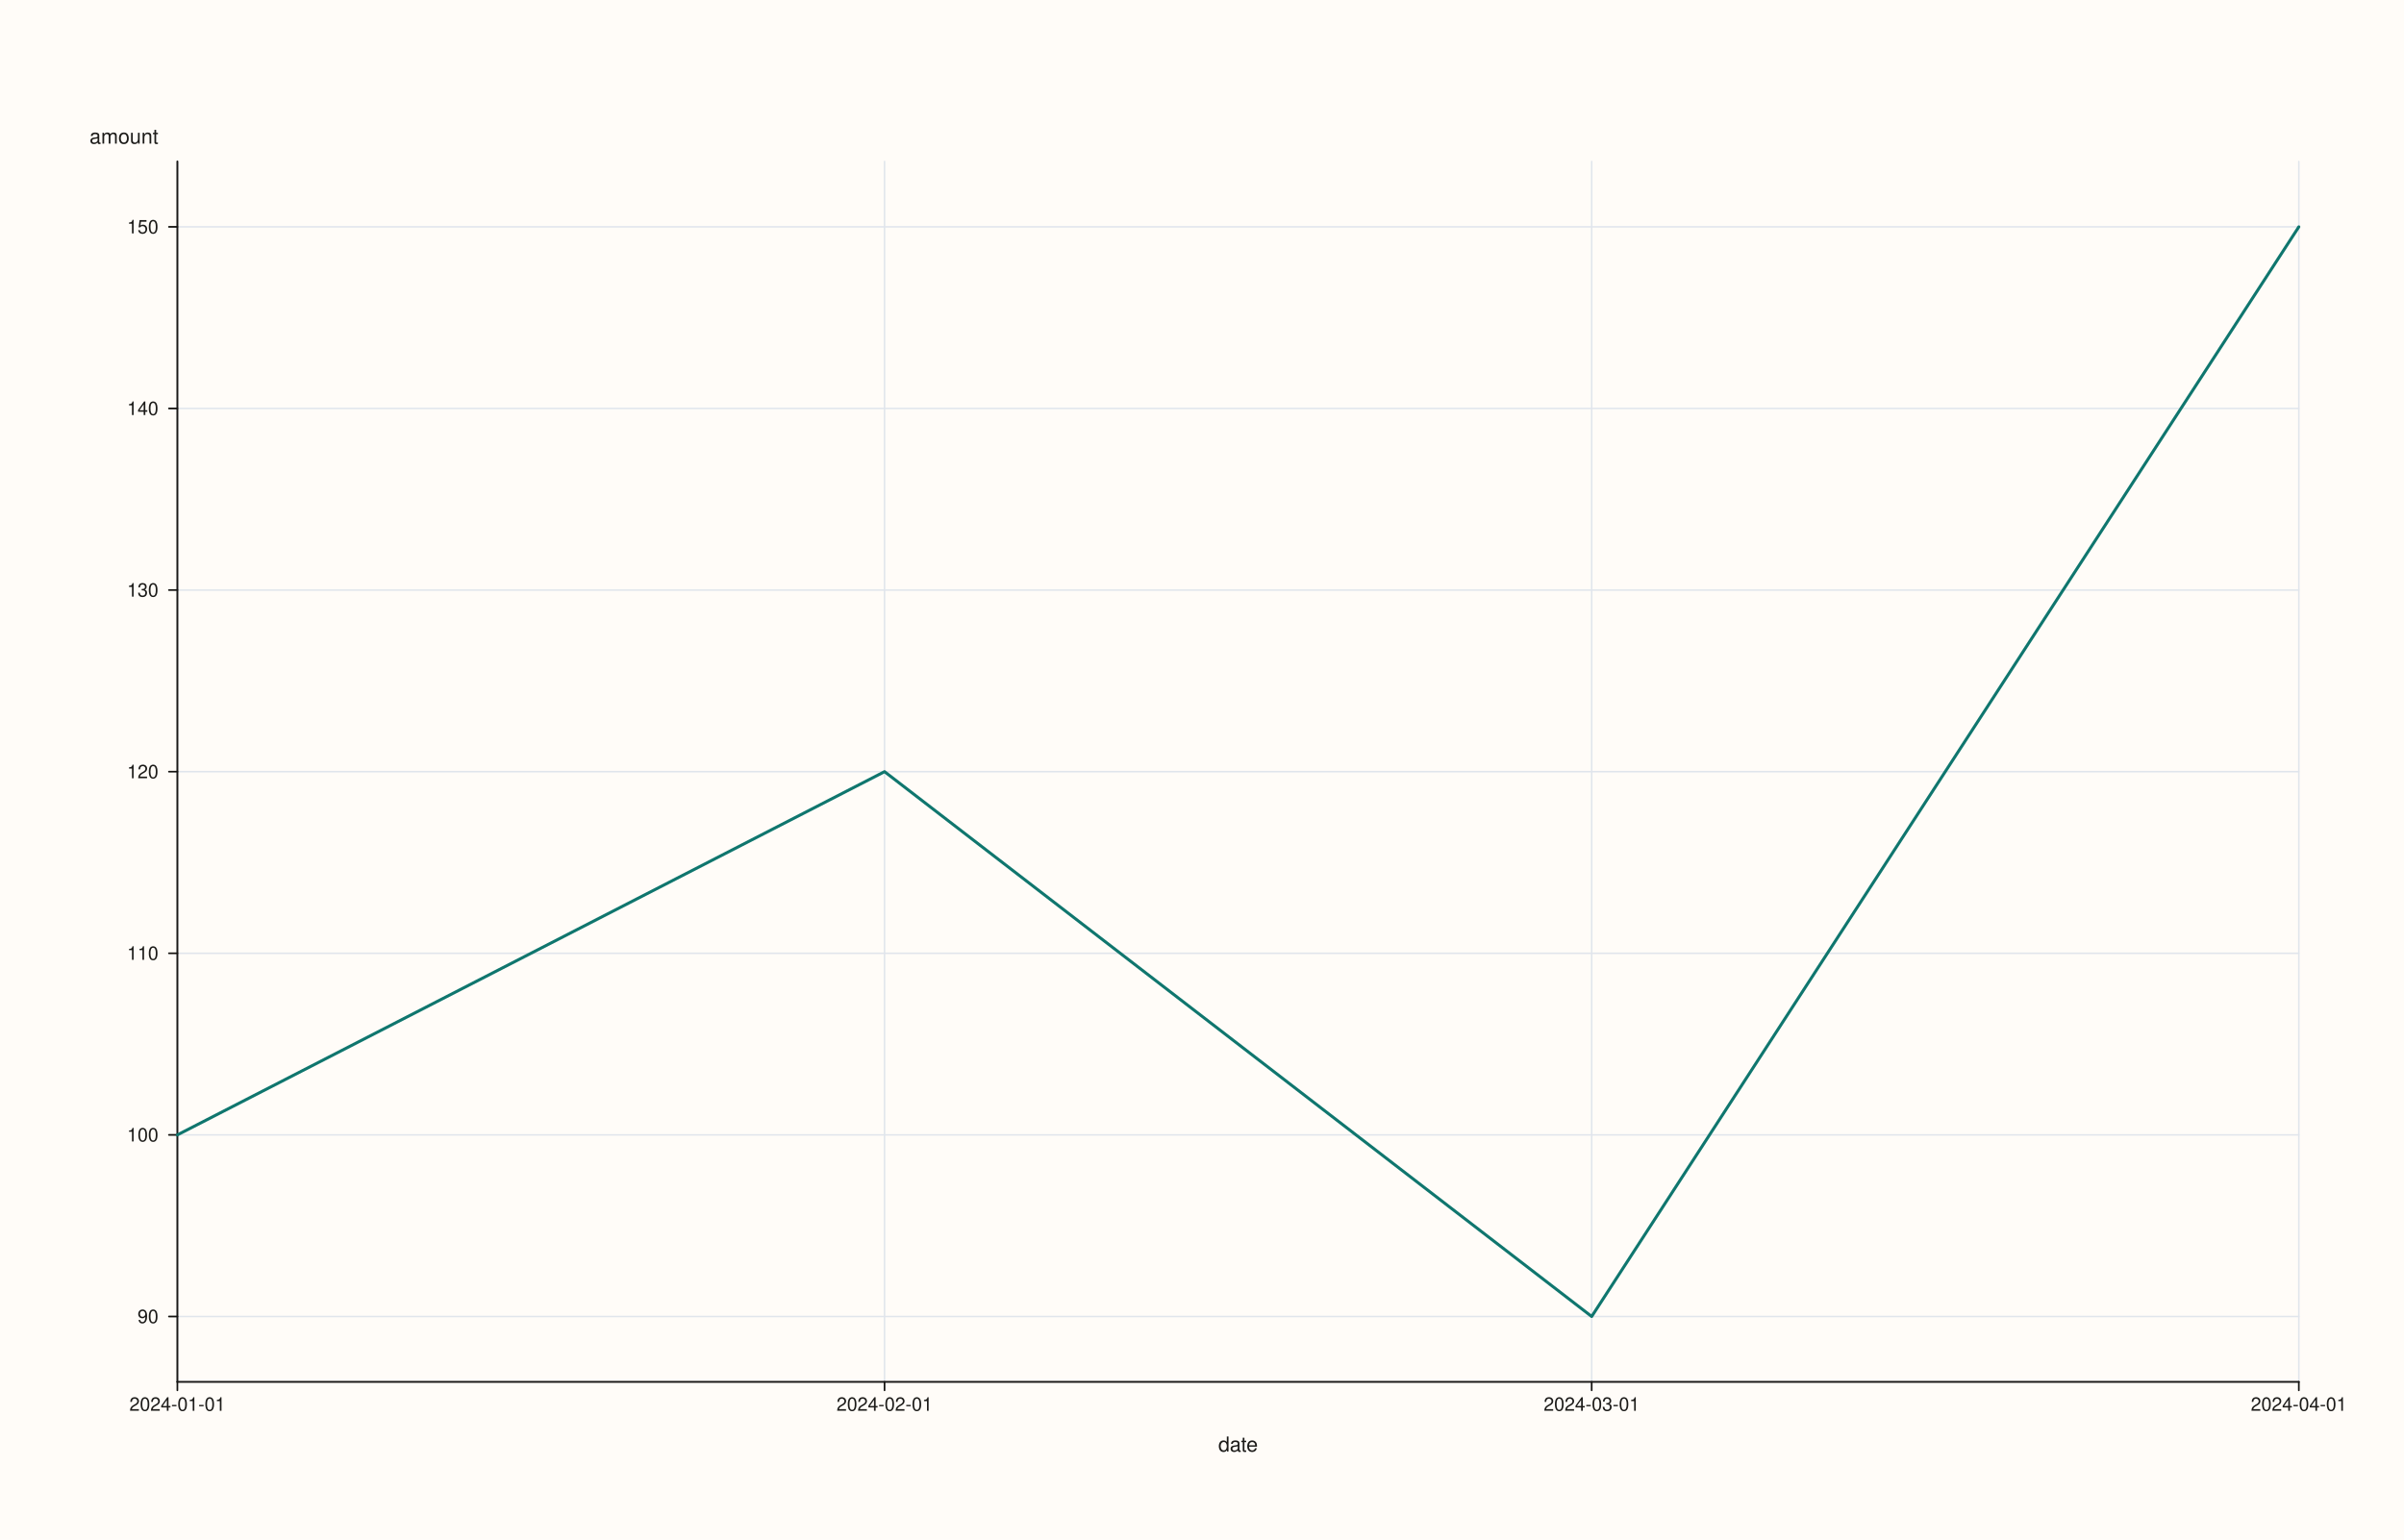
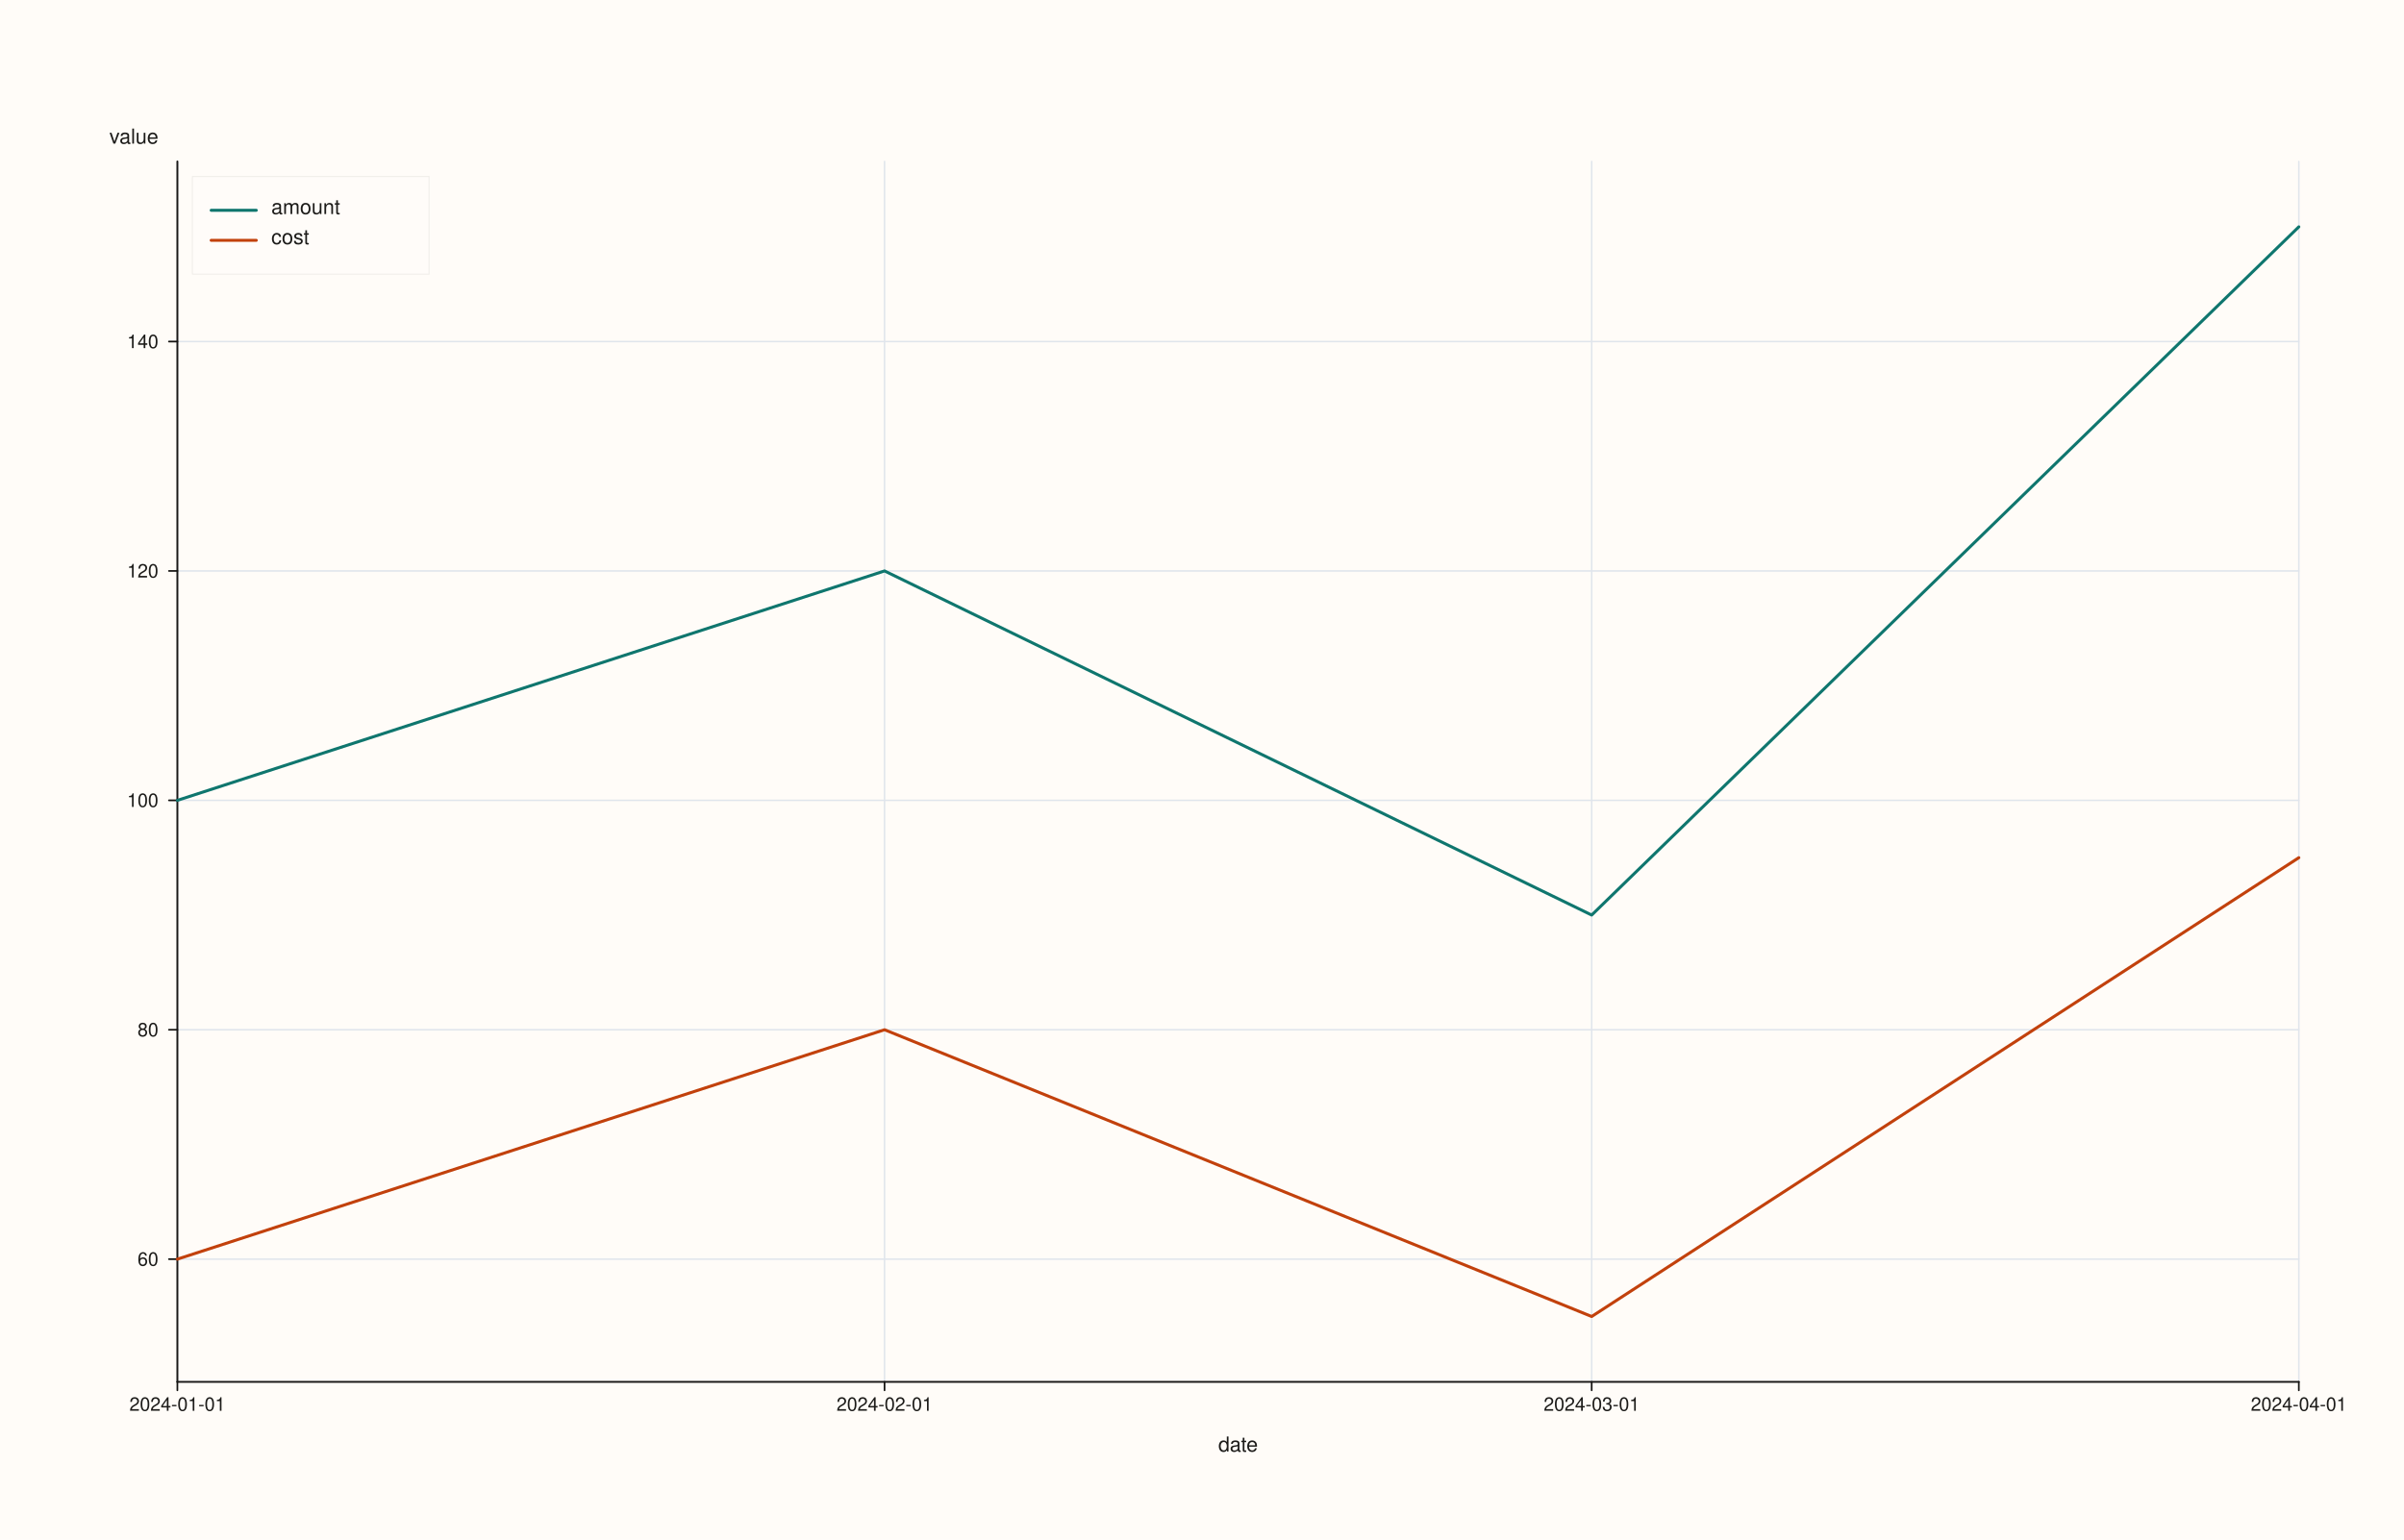
<svg xmlns="http://www.w3.org/2000/svg" width="1280" height="820" viewBox="0 0 1280 820">
  <rect x="0" y="0" width="1280" height="820" fill="rgb(255,252,248)" fill-opacity="1" />
  <path d="M 0 0 L 1280 0 L 1280 820 L 0 820 Z" stroke="none" fill="rgb(255,252,248)" fill-opacity="1" stroke-linejoin="round" stroke-linecap="round" />
  <path d="M 28 28 L 1252 28 L 1252 792 L 28 792 Z" stroke="none" fill="rgb(255,252,248)" fill-opacity="1" stroke-linejoin="round" stroke-linecap="round" />
  <path d="M 94.45 86 L 94.45 736 " stroke="rgb(224,229,236)" stroke-opacity="1" stroke-width="0.8" fill="none" stroke-linejoin="round" stroke-linecap="round" />
  <path d="M 470.967 86 L 470.967 736 " stroke="rgb(224,229,236)" stroke-opacity="1" stroke-width="0.8" fill="none" stroke-linejoin="round" stroke-linecap="round" />
  <path d="M 847.483 86 L 847.483 736 " stroke="rgb(224,229,236)" stroke-opacity="1" stroke-width="0.8" fill="none" stroke-linejoin="round" stroke-linecap="round" />
  <path d="M 1224 86 L 1224 736 " stroke="rgb(224,229,236)" stroke-opacity="1" stroke-width="0.8" fill="none" stroke-linejoin="round" stroke-linecap="round" />
-   <path d="M 94.45 701.179 L 1224 701.179 " stroke="rgb(224,229,236)" stroke-opacity="1" stroke-width="0.8" fill="none" stroke-linejoin="round" stroke-linecap="round" />
-   <path d="M 94.45 604.452 L 1224 604.452 " stroke="rgb(224,229,236)" stroke-opacity="1" stroke-width="0.8" fill="none" stroke-linejoin="round" stroke-linecap="round" />
-   <path d="M 94.45 507.726 L 1224 507.726 " stroke="rgb(224,229,236)" stroke-opacity="1" stroke-width="0.8" fill="none" stroke-linejoin="round" stroke-linecap="round" />
-   <path d="M 94.45 411 L 1224 411 " stroke="rgb(224,229,236)" stroke-opacity="1" stroke-width="0.8" fill="none" stroke-linejoin="round" stroke-linecap="round" />
-   <path d="M 94.45 314.274 L 1224 314.274 " stroke="rgb(224,229,236)" stroke-opacity="1" stroke-width="0.8" fill="none" stroke-linejoin="round" stroke-linecap="round" />
-   <path d="M 94.45 217.548 L 1224 217.548 " stroke="rgb(224,229,236)" stroke-opacity="1" stroke-width="0.8" fill="none" stroke-linejoin="round" stroke-linecap="round" />
-   <path d="M 94.45 120.821 L 1224 120.821 " stroke="rgb(224,229,236)" stroke-opacity="1" stroke-width="0.8" fill="none" stroke-linejoin="round" stroke-linecap="round" />
+   <path d="M 94.45 670.634 L 1224 670.634 " stroke="rgb(224,229,236)" stroke-opacity="1" stroke-width="0.8" fill="none" stroke-linejoin="round" stroke-linecap="round" />
+   <path d="M 94.45 548.453 L 1224 548.453 " stroke="rgb(224,229,236)" stroke-opacity="1" stroke-width="0.8" fill="none" stroke-linejoin="round" stroke-linecap="round" />
+   <path d="M 94.45 426.273 L 1224 426.273 " stroke="rgb(224,229,236)" stroke-opacity="1" stroke-width="0.8" fill="none" stroke-linejoin="round" stroke-linecap="round" />
+   <path d="M 94.45 304.092 L 1224 304.092 " stroke="rgb(224,229,236)" stroke-opacity="1" stroke-width="0.8" fill="none" stroke-linejoin="round" stroke-linecap="round" />
+   <path d="M 94.45 181.912 L 1224 181.912 " stroke="rgb(224,229,236)" stroke-opacity="1" stroke-width="0.8" fill="none" stroke-linejoin="round" stroke-linecap="round" />
  <path d="M 94.45 736 L 1224 736 " stroke="rgb(25,24,23)" stroke-opacity="1" stroke-width="1" fill="none" stroke-linejoin="round" stroke-linecap="round" />
  <path d="M 94.45 86 L 94.45 736 " stroke="rgb(25,24,23)" stroke-opacity="1" stroke-width="1" fill="none" stroke-linejoin="round" stroke-linecap="round" />
  <path d="M 94.45 736 L 94.45 740.5 " stroke="rgb(20,19,17)" stroke-opacity="1" stroke-width="0.9" fill="none" stroke-linejoin="round" stroke-linecap="round" />
  <text x="94.45" y="751.4" font-family="Helvetica, Arial, sans-serif" font-size="10" fill="rgb(28,27,25)" fill-opacity="1" text-anchor="middle">2024-01-01</text>
  <path d="M 470.967 736 L 470.967 740.5 " stroke="rgb(20,19,17)" stroke-opacity="1" stroke-width="0.9" fill="none" stroke-linejoin="round" stroke-linecap="round" />
  <text x="470.967" y="751.4" font-family="Helvetica, Arial, sans-serif" font-size="10" fill="rgb(28,27,25)" fill-opacity="1" text-anchor="middle">2024-02-01</text>
  <path d="M 847.483 736 L 847.483 740.5 " stroke="rgb(20,19,17)" stroke-opacity="1" stroke-width="0.9" fill="none" stroke-linejoin="round" stroke-linecap="round" />
  <text x="847.483" y="751.4" font-family="Helvetica, Arial, sans-serif" font-size="10" fill="rgb(28,27,25)" fill-opacity="1" text-anchor="middle">2024-03-01</text>
  <path d="M 1224 736 L 1224 740.5 " stroke="rgb(20,19,17)" stroke-opacity="1" stroke-width="0.9" fill="none" stroke-linejoin="round" stroke-linecap="round" />
  <text x="1224" y="751.4" font-family="Helvetica, Arial, sans-serif" font-size="10" fill="rgb(28,27,25)" fill-opacity="1" text-anchor="middle">2024-04-01</text>
-   <path d="M 89.95 701.179 L 94.45 701.179 " stroke="rgb(20,19,17)" stroke-opacity="1" stroke-width="0.9" fill="none" stroke-linejoin="round" stroke-linecap="round" />
-   <text x="84.35" y="704.679" font-family="Helvetica, Arial, sans-serif" font-size="10" fill="rgb(28,27,25)" fill-opacity="1" text-anchor="end">90</text>
-   <path d="M 89.95 604.452 L 94.45 604.452 " stroke="rgb(20,19,17)" stroke-opacity="1" stroke-width="0.9" fill="none" stroke-linejoin="round" stroke-linecap="round" />
-   <text x="84.35" y="607.952" font-family="Helvetica, Arial, sans-serif" font-size="10" fill="rgb(28,27,25)" fill-opacity="1" text-anchor="end">100</text>
-   <path d="M 89.95 507.726 L 94.45 507.726 " stroke="rgb(20,19,17)" stroke-opacity="1" stroke-width="0.9" fill="none" stroke-linejoin="round" stroke-linecap="round" />
-   <text x="84.35" y="511.226" font-family="Helvetica, Arial, sans-serif" font-size="10" fill="rgb(28,27,25)" fill-opacity="1" text-anchor="end">110</text>
-   <path d="M 89.95 411 L 94.45 411 " stroke="rgb(20,19,17)" stroke-opacity="1" stroke-width="0.9" fill="none" stroke-linejoin="round" stroke-linecap="round" />
-   <text x="84.35" y="414.5" font-family="Helvetica, Arial, sans-serif" font-size="10" fill="rgb(28,27,25)" fill-opacity="1" text-anchor="end">120</text>
-   <path d="M 89.95 314.274 L 94.45 314.274 " stroke="rgb(20,19,17)" stroke-opacity="1" stroke-width="0.9" fill="none" stroke-linejoin="round" stroke-linecap="round" />
-   <text x="84.35" y="317.774" font-family="Helvetica, Arial, sans-serif" font-size="10" fill="rgb(28,27,25)" fill-opacity="1" text-anchor="end">130</text>
-   <path d="M 89.95 217.548 L 94.45 217.548 " stroke="rgb(20,19,17)" stroke-opacity="1" stroke-width="0.9" fill="none" stroke-linejoin="round" stroke-linecap="round" />
-   <text x="84.35" y="221.048" font-family="Helvetica, Arial, sans-serif" font-size="10" fill="rgb(28,27,25)" fill-opacity="1" text-anchor="end">140</text>
-   <path d="M 89.95 120.821 L 94.45 120.821 " stroke="rgb(20,19,17)" stroke-opacity="1" stroke-width="0.9" fill="none" stroke-linejoin="round" stroke-linecap="round" />
-   <text x="84.35" y="124.321" font-family="Helvetica, Arial, sans-serif" font-size="10" fill="rgb(28,27,25)" fill-opacity="1" text-anchor="end">150</text>
+   <path d="M 89.95 670.634 L 94.45 670.634 " stroke="rgb(20,19,17)" stroke-opacity="1" stroke-width="0.9" fill="none" stroke-linejoin="round" stroke-linecap="round" />
+   <text x="84.35" y="674.134" font-family="Helvetica, Arial, sans-serif" font-size="10" fill="rgb(28,27,25)" fill-opacity="1" text-anchor="end">60</text>
+   <path d="M 89.95 548.453 L 94.45 548.453 " stroke="rgb(20,19,17)" stroke-opacity="1" stroke-width="0.9" fill="none" stroke-linejoin="round" stroke-linecap="round" />
+   <text x="84.35" y="551.953" font-family="Helvetica, Arial, sans-serif" font-size="10" fill="rgb(28,27,25)" fill-opacity="1" text-anchor="end">80</text>
+   <path d="M 89.95 426.273 L 94.45 426.273 " stroke="rgb(20,19,17)" stroke-opacity="1" stroke-width="0.9" fill="none" stroke-linejoin="round" stroke-linecap="round" />
+   <text x="84.35" y="429.773" font-family="Helvetica, Arial, sans-serif" font-size="10" fill="rgb(28,27,25)" fill-opacity="1" text-anchor="end">100</text>
+   <path d="M 89.95 304.092 L 94.45 304.092 " stroke="rgb(20,19,17)" stroke-opacity="1" stroke-width="0.9" fill="none" stroke-linejoin="round" stroke-linecap="round" />
+   <text x="84.35" y="307.592" font-family="Helvetica, Arial, sans-serif" font-size="10" fill="rgb(28,27,25)" fill-opacity="1" text-anchor="end">120</text>
+   <path d="M 89.95 181.912 L 94.45 181.912 " stroke="rgb(20,19,17)" stroke-opacity="1" stroke-width="0.9" fill="none" stroke-linejoin="round" stroke-linecap="round" />
+   <text x="84.35" y="185.412" font-family="Helvetica, Arial, sans-serif" font-size="10" fill="rgb(28,27,25)" fill-opacity="1" text-anchor="end">140</text>
  <text x="659.225" y="773.1" font-family="Helvetica, Arial, sans-serif" font-size="11" fill="rgb(28,27,25)" fill-opacity="1" text-anchor="middle">date</text>
-   <text x="84.35" y="76.5" font-family="Helvetica, Arial, sans-serif" font-size="11" fill="rgb(28,27,25)" fill-opacity="1" text-anchor="end">amount</text>
+   <text x="84.35" y="76.5" font-family="Helvetica, Arial, sans-serif" font-size="11" fill="rgb(28,27,25)" fill-opacity="1" text-anchor="end">value</text>
  <clipPath id="clip1">
    <rect x="92.85" y="84.4" width="1132.75" height="653.2" />
  </clipPath>
  <g clip-path="url(#clip1)">
-     <path d="M 94.45 604.452 L 470.967 411 L 847.483 701.179 L 1224 120.821 " stroke="rgb(15,118,110)" stroke-opacity="1" stroke-width="1.6" fill="none" stroke-linejoin="round" stroke-linecap="round" />
+     <path d="M 94.45 426.273 L 470.967 304.092 L 847.483 487.363 L 1224 120.821 " stroke="rgb(15,118,110)" stroke-opacity="1" stroke-width="1.6" fill="none" stroke-linejoin="round" stroke-linecap="round" />
+     <path d="M 94.45 670.634 L 470.967 548.453 L 847.483 701.179 L 1224 456.818 " stroke="rgb(194,65,12)" stroke-opacity="1" stroke-width="1.6" fill="none" stroke-linejoin="round" stroke-linecap="round" />
  </g>
+   <path d="M 102.45 94 L 228.45 94 L 228.45 146 L 102.45 146 Z" stroke="rgb(205,203,199)" stroke-opacity="0.28" stroke-width="0.6" fill="rgb(255,252,249)" fill-opacity="0.94" stroke-linejoin="round" stroke-linecap="round" />
+   <path d="M 112.45 112 L 136.45 112 " stroke="rgb(15,118,110)" stroke-opacity="1" stroke-width="1.6" fill="none" stroke-linejoin="round" stroke-linecap="round" />
+   <text x="144.45" y="114" font-family="Helvetica, Arial, sans-serif" font-size="11" fill="rgb(28,27,25)" fill-opacity="1" text-anchor="start">amount</text>
+   <path d="M 112.45 128 L 136.45 128 " stroke="rgb(194,65,12)" stroke-opacity="1" stroke-width="1.6" fill="none" stroke-linejoin="round" stroke-linecap="round" />
+   <text x="144.45" y="130" font-family="Helvetica, Arial, sans-serif" font-size="11" fill="rgb(28,27,25)" fill-opacity="1" text-anchor="start">cost</text>
</svg>
